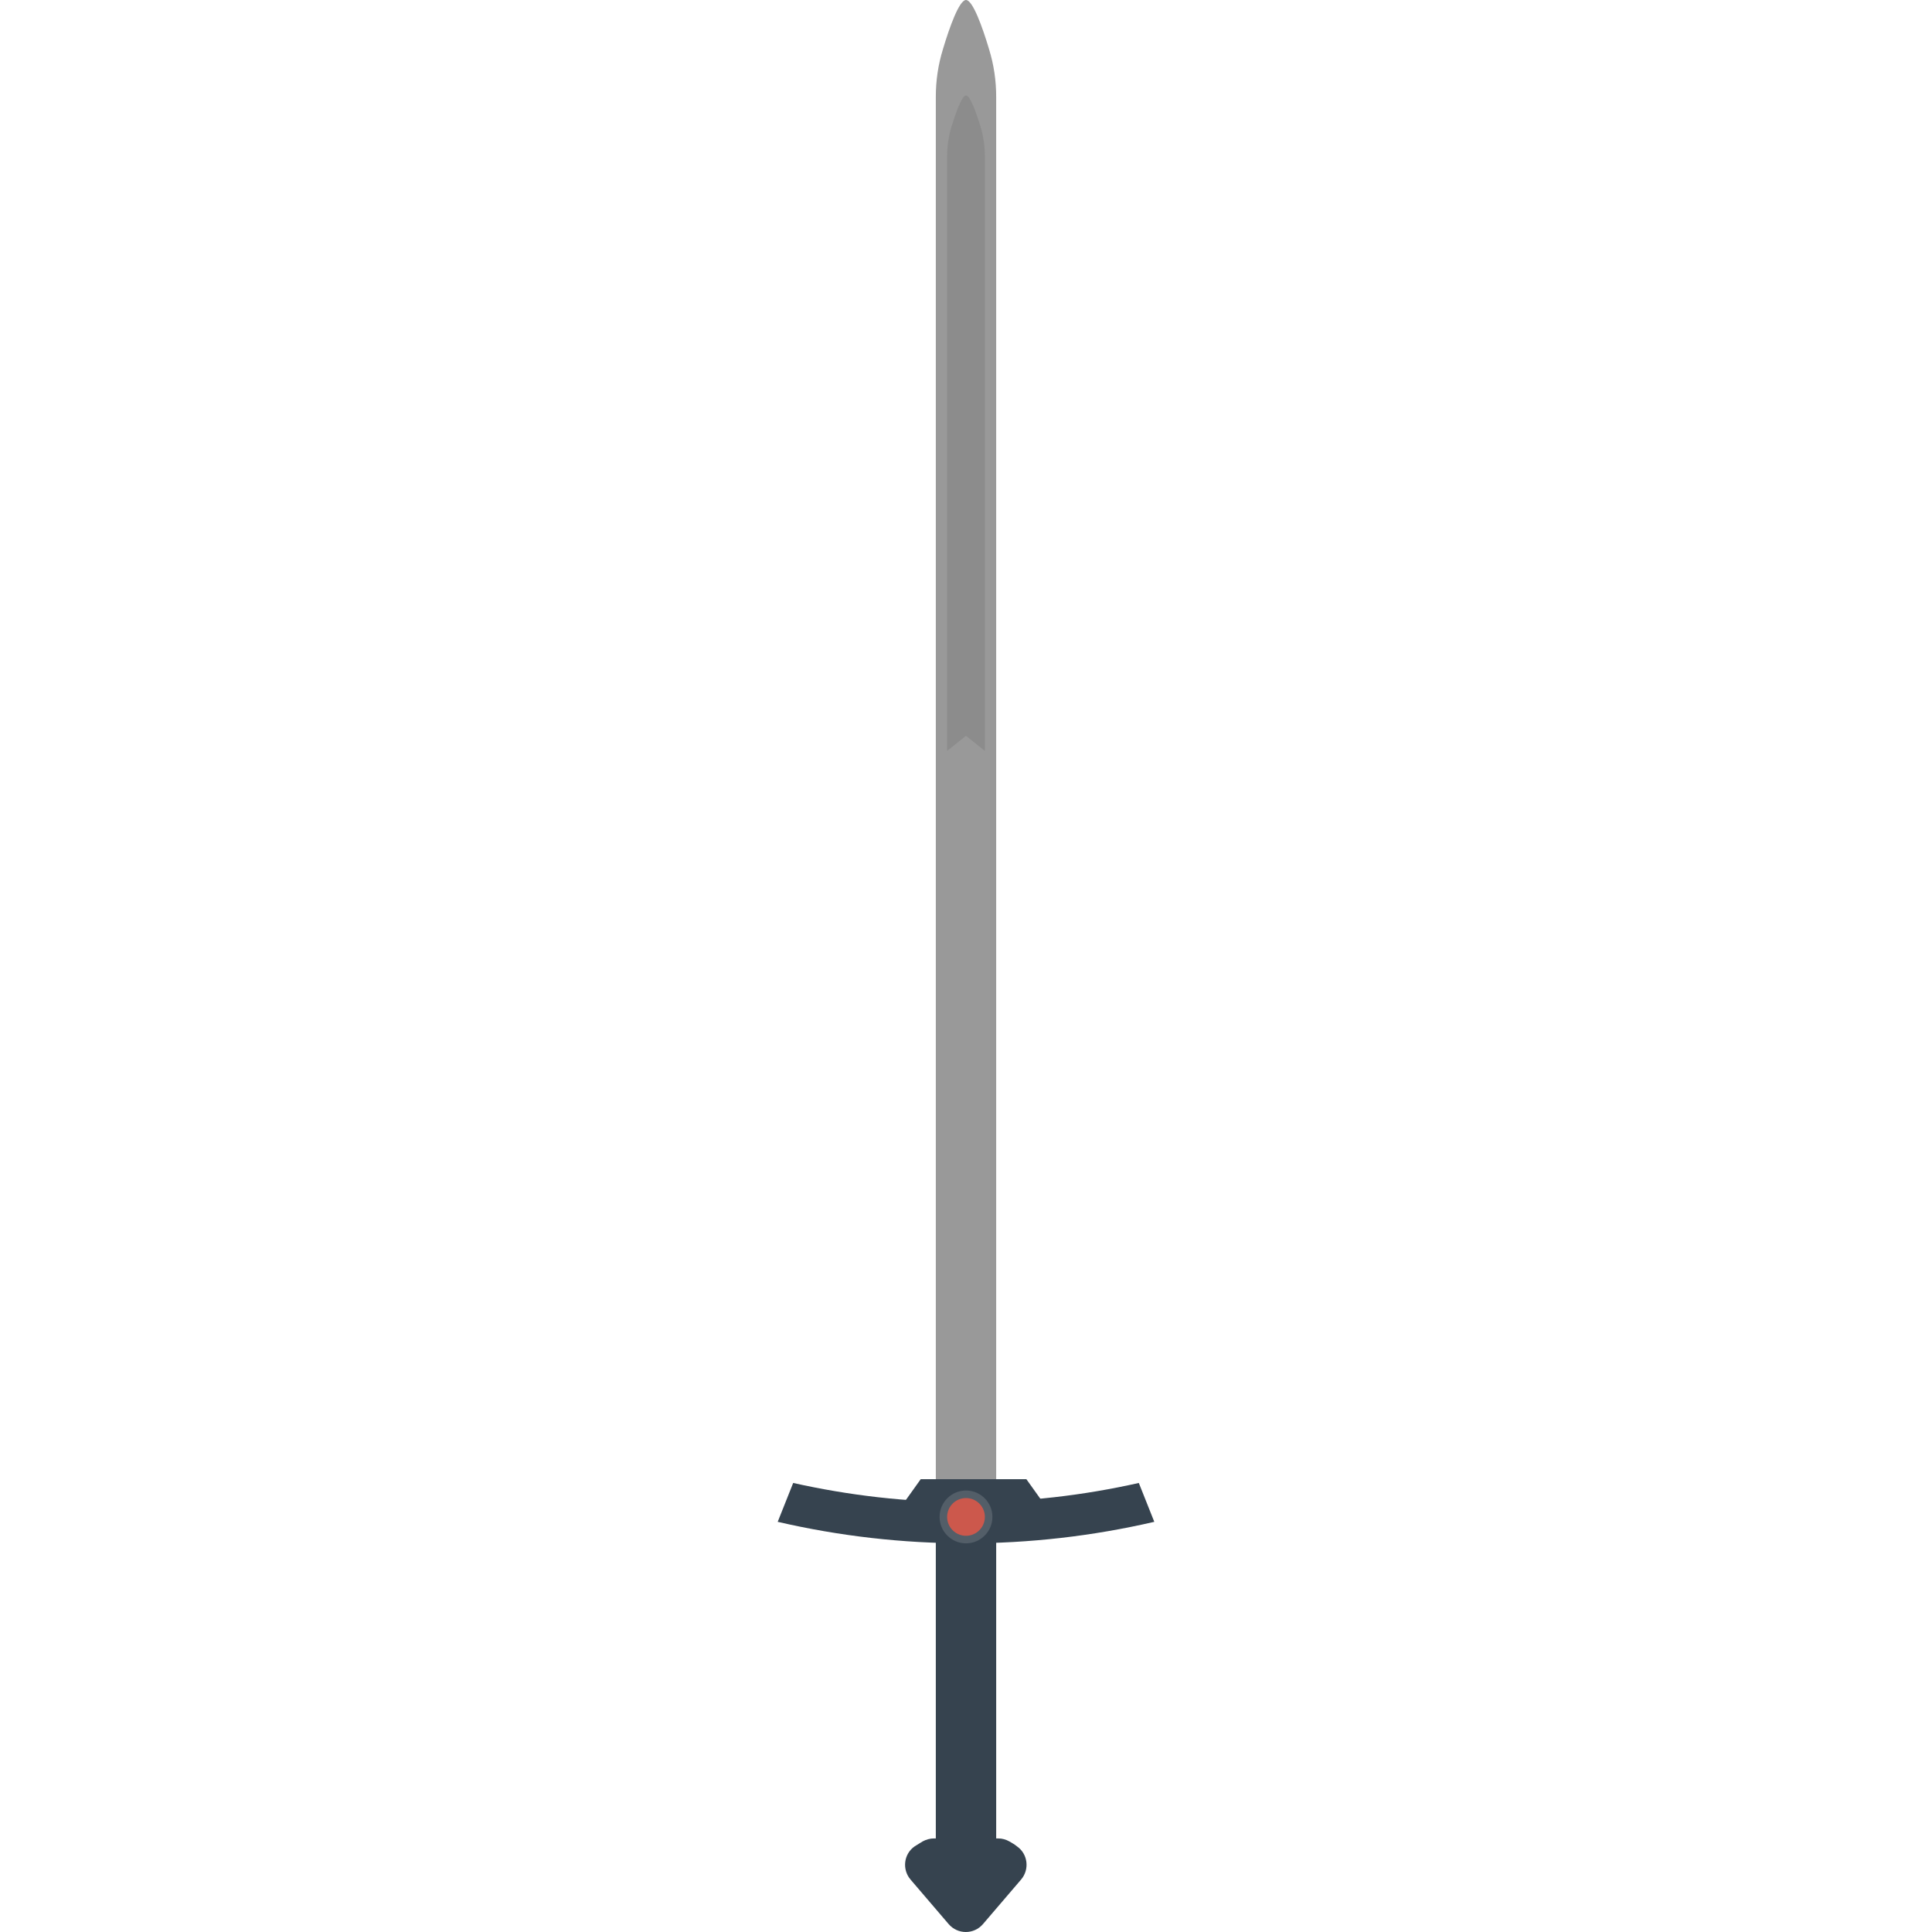
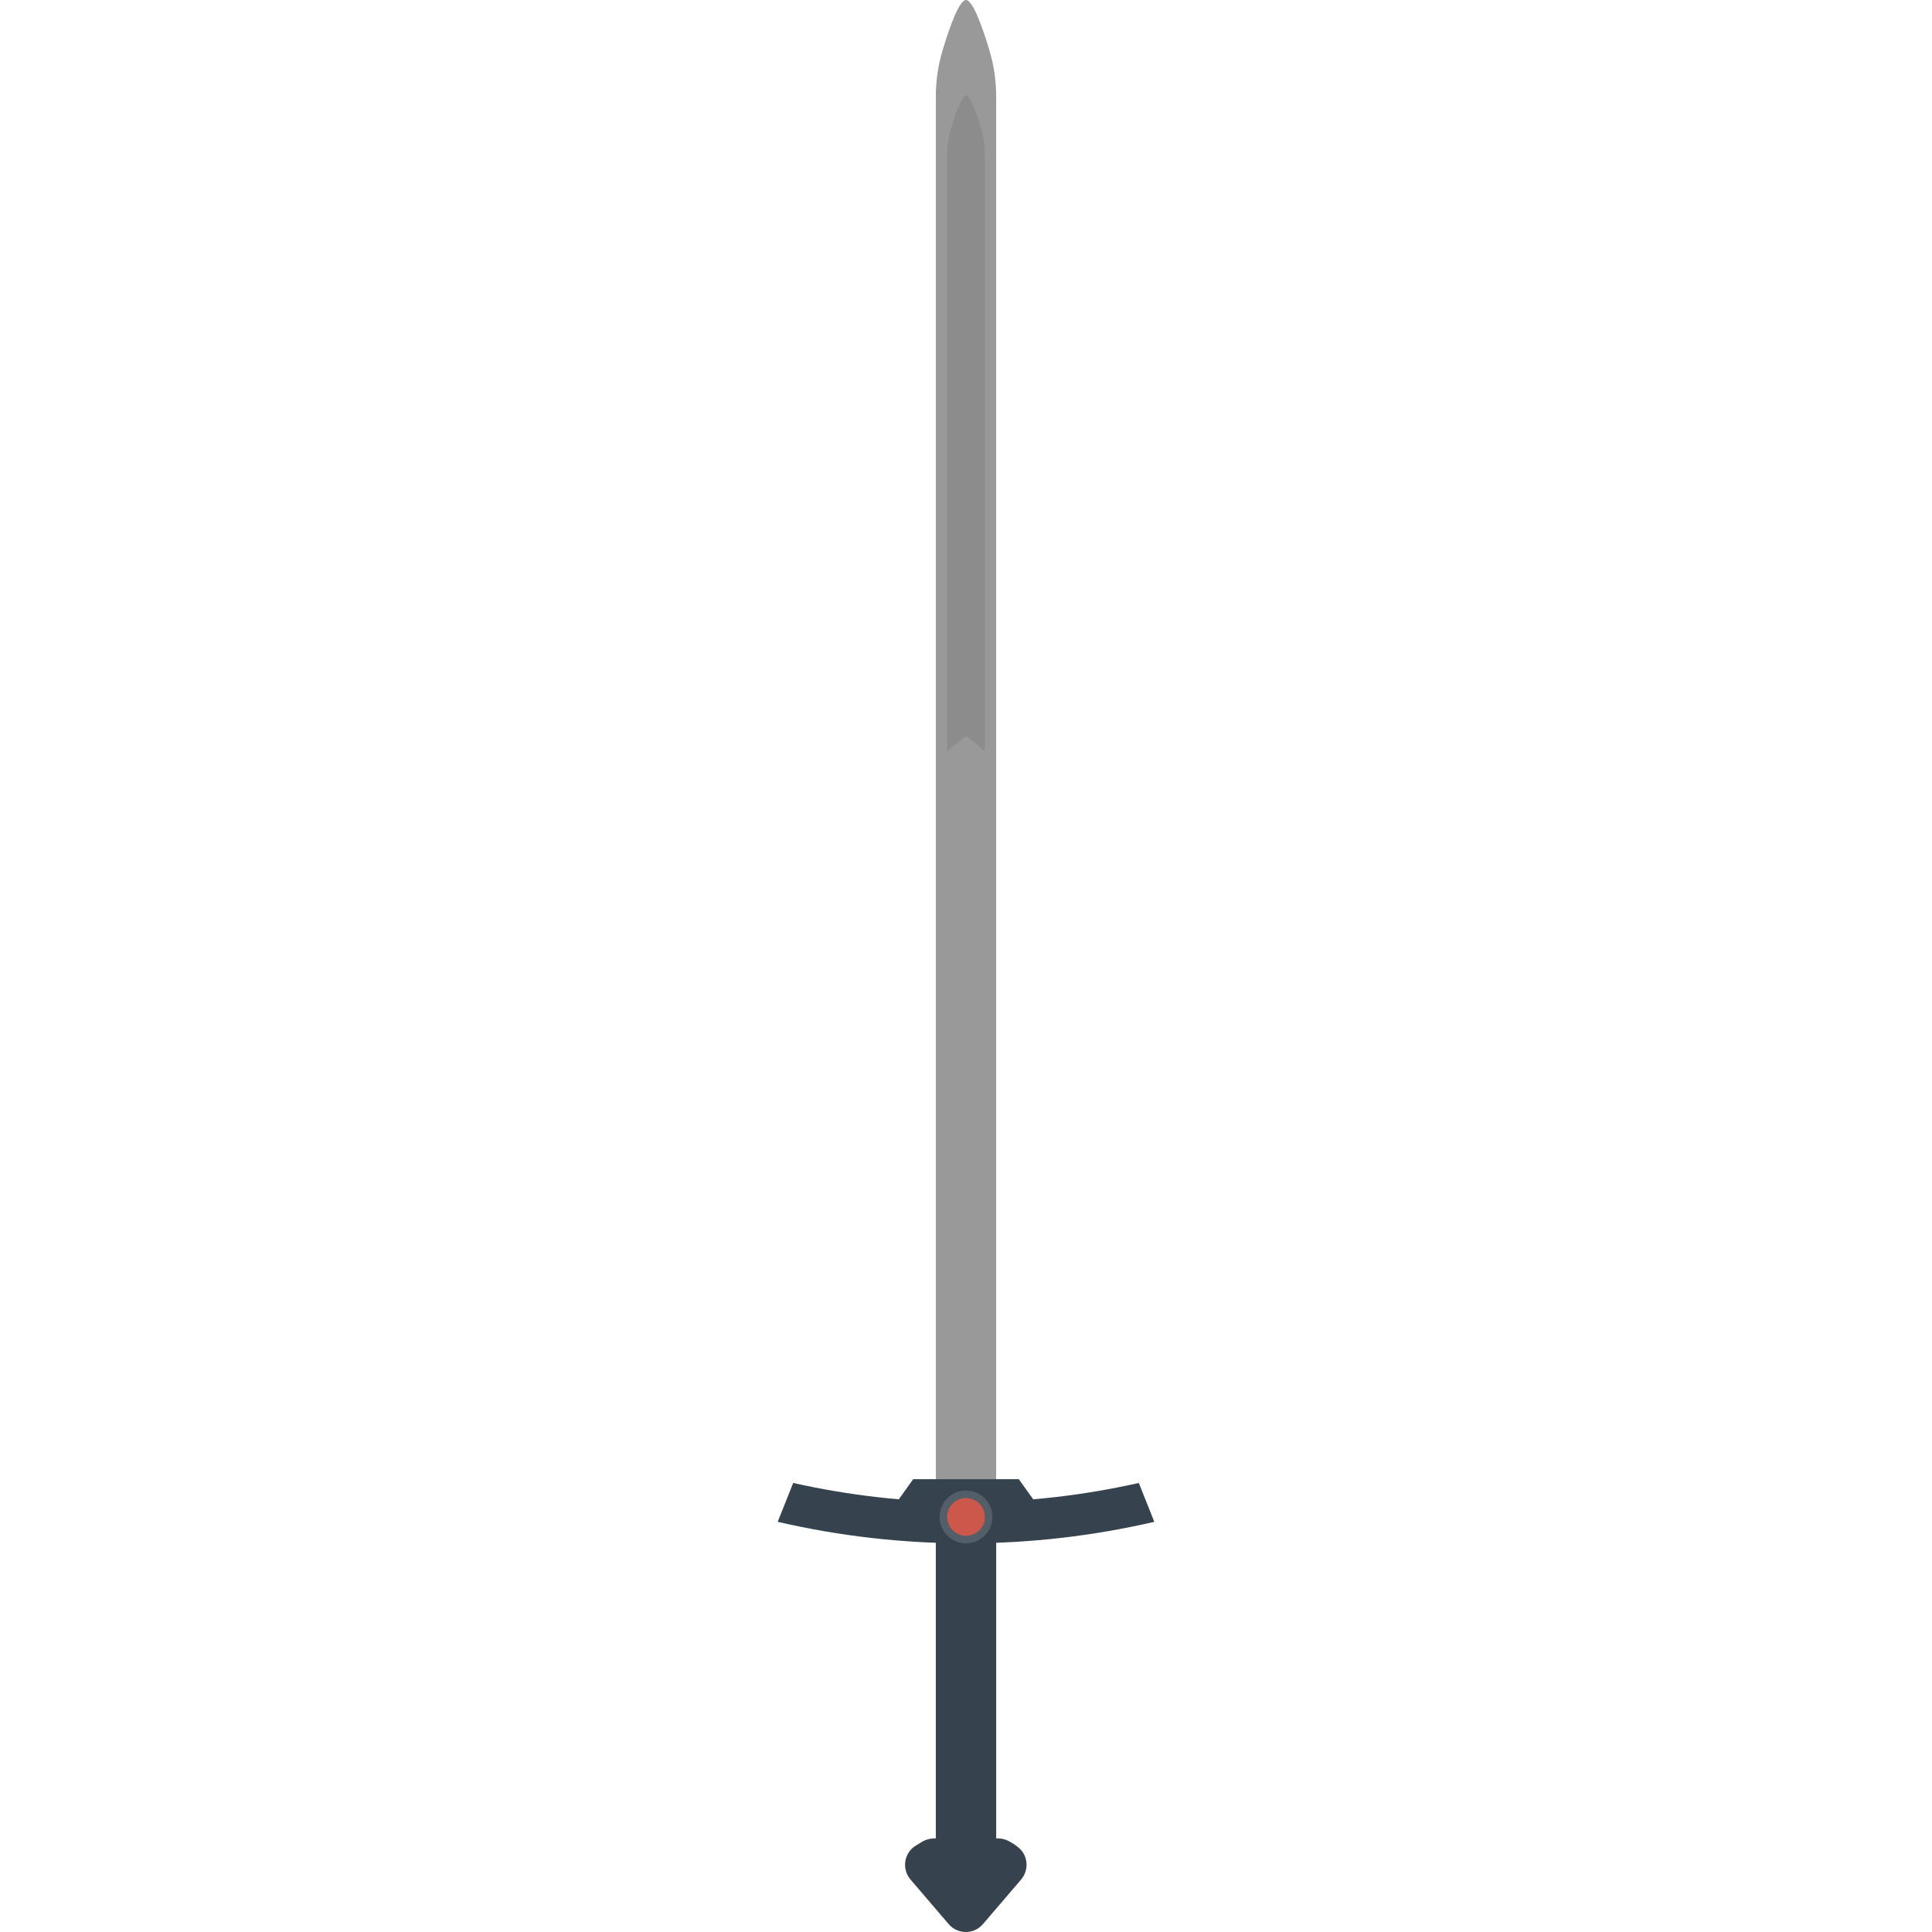
<svg xmlns="http://www.w3.org/2000/svg" version="1.1" x="0" y="0" viewBox="0 0 512 512" xml:space="preserve">
  <style type="text/css">.st1{fill:#36434f}</style>
  <path d="M264 401h-16V25.7c0-4.3.6-8.5 1.9-12.7 1.7-5.7 4.3-13 6.1-13s4.4 7.3 6.1 13c1.3 4.2 1.9 8.4 1.9 12.7V401z" fill="#999" />
  <path class="st1" d="M305.9 403.3l-4.1-10.3c-14.7 3.3-30 5.1-45.8 5.1s-31-1.8-45.8-5.1l-4.1 10.3a221.245 221.245 0 0 0 99.8 0z" />
-   <path class="st1" d="M272 392h-28l-5 7h38z" />
+   <path class="st1" d="M270 392h-28l-5 7h38z" />
  <path d="M261 199V41.3c0-2.7-.4-5.3-1.2-7.9-1.1-3.6-2.7-8.1-3.8-8.1s-2.7 4.6-3.8 8.1c-.8 2.6-1.2 5.3-1.2 7.9V199l5-4 5 4z" opacity=".15" fill="#444" />
  <path class="st1" d="M248 401h16v90h-16z" />
  <path class="st1" d="M267.5 488c-.9-.5-1.9-.8-3-.8h-17c-1 0-2.1.3-3 .8-.7.4-1.4.9-2.1 1.3-2.9 2-3.4 6.1-1.1 8.8l10.1 11.8c2.4 2.8 6.7 2.8 9.1 0l10.1-11.8c2.3-2.7 1.8-6.8-1.1-8.8-.6-.5-1.3-.9-2-1.3z" />
  <circle cx="256" cy="402" r="7" opacity=".15" fill="#f8f8f8" />
  <circle cx="256" cy="402" r="5" fill="#cc584c" />
</svg>
